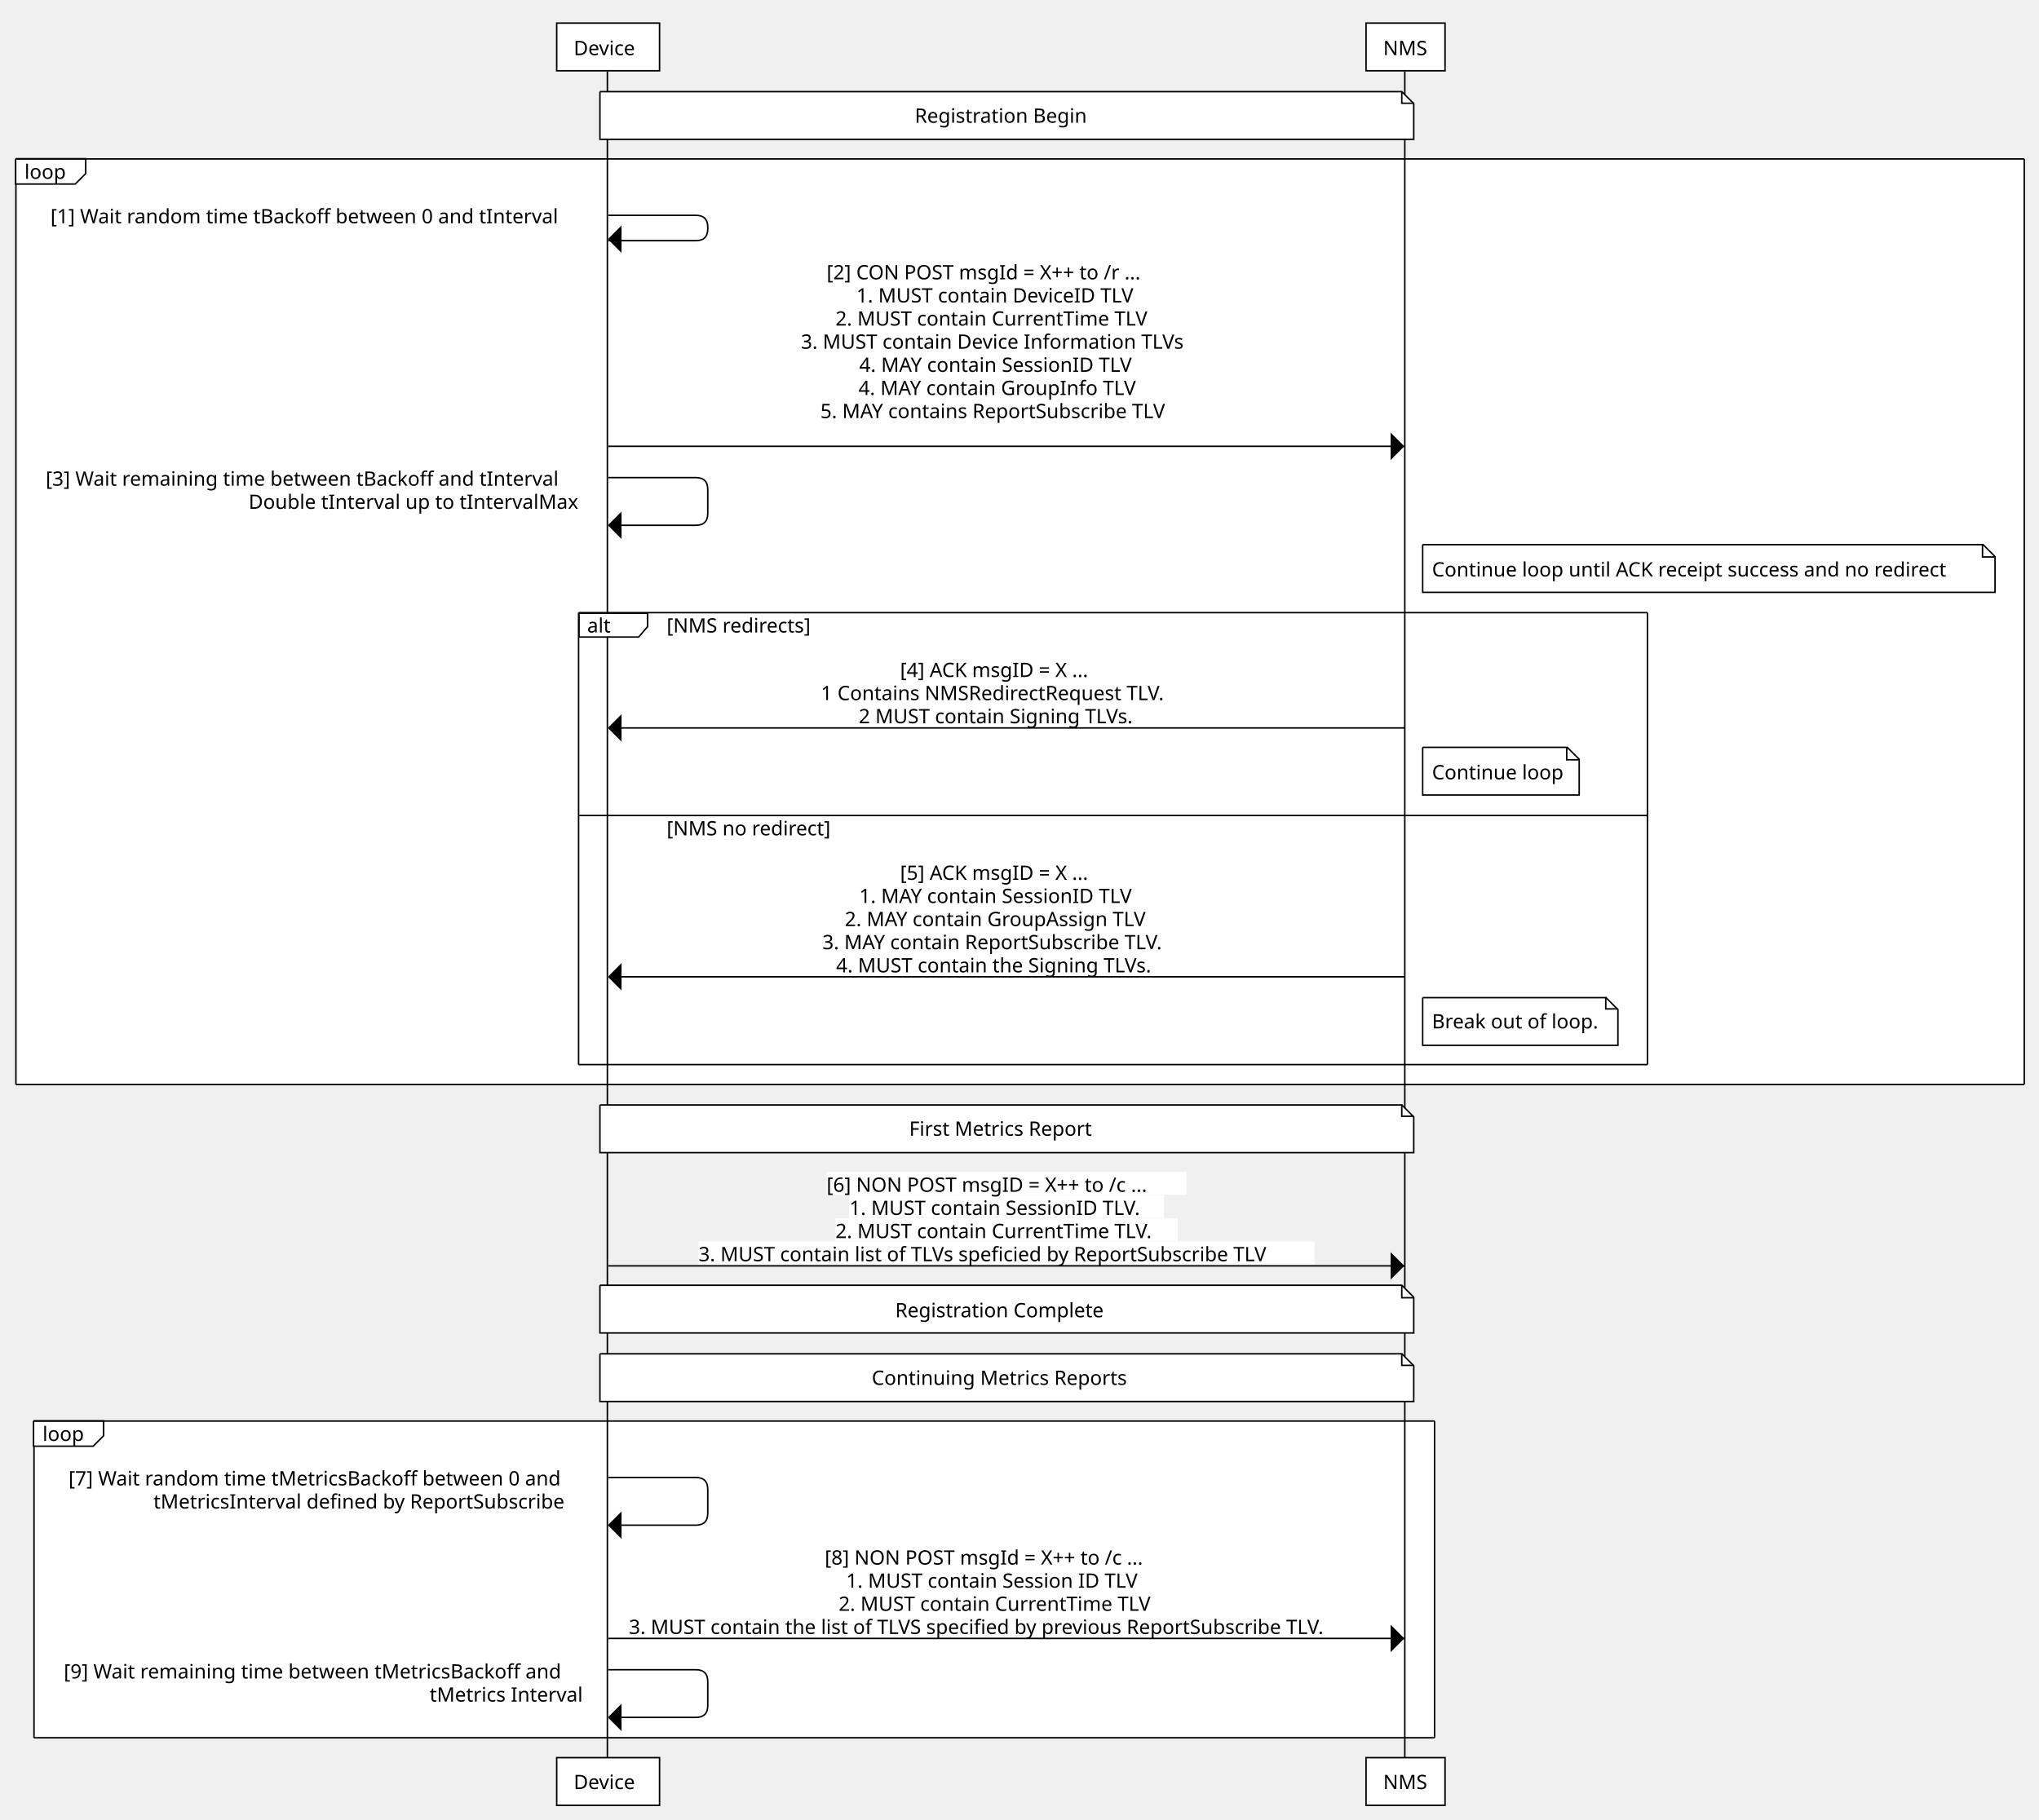
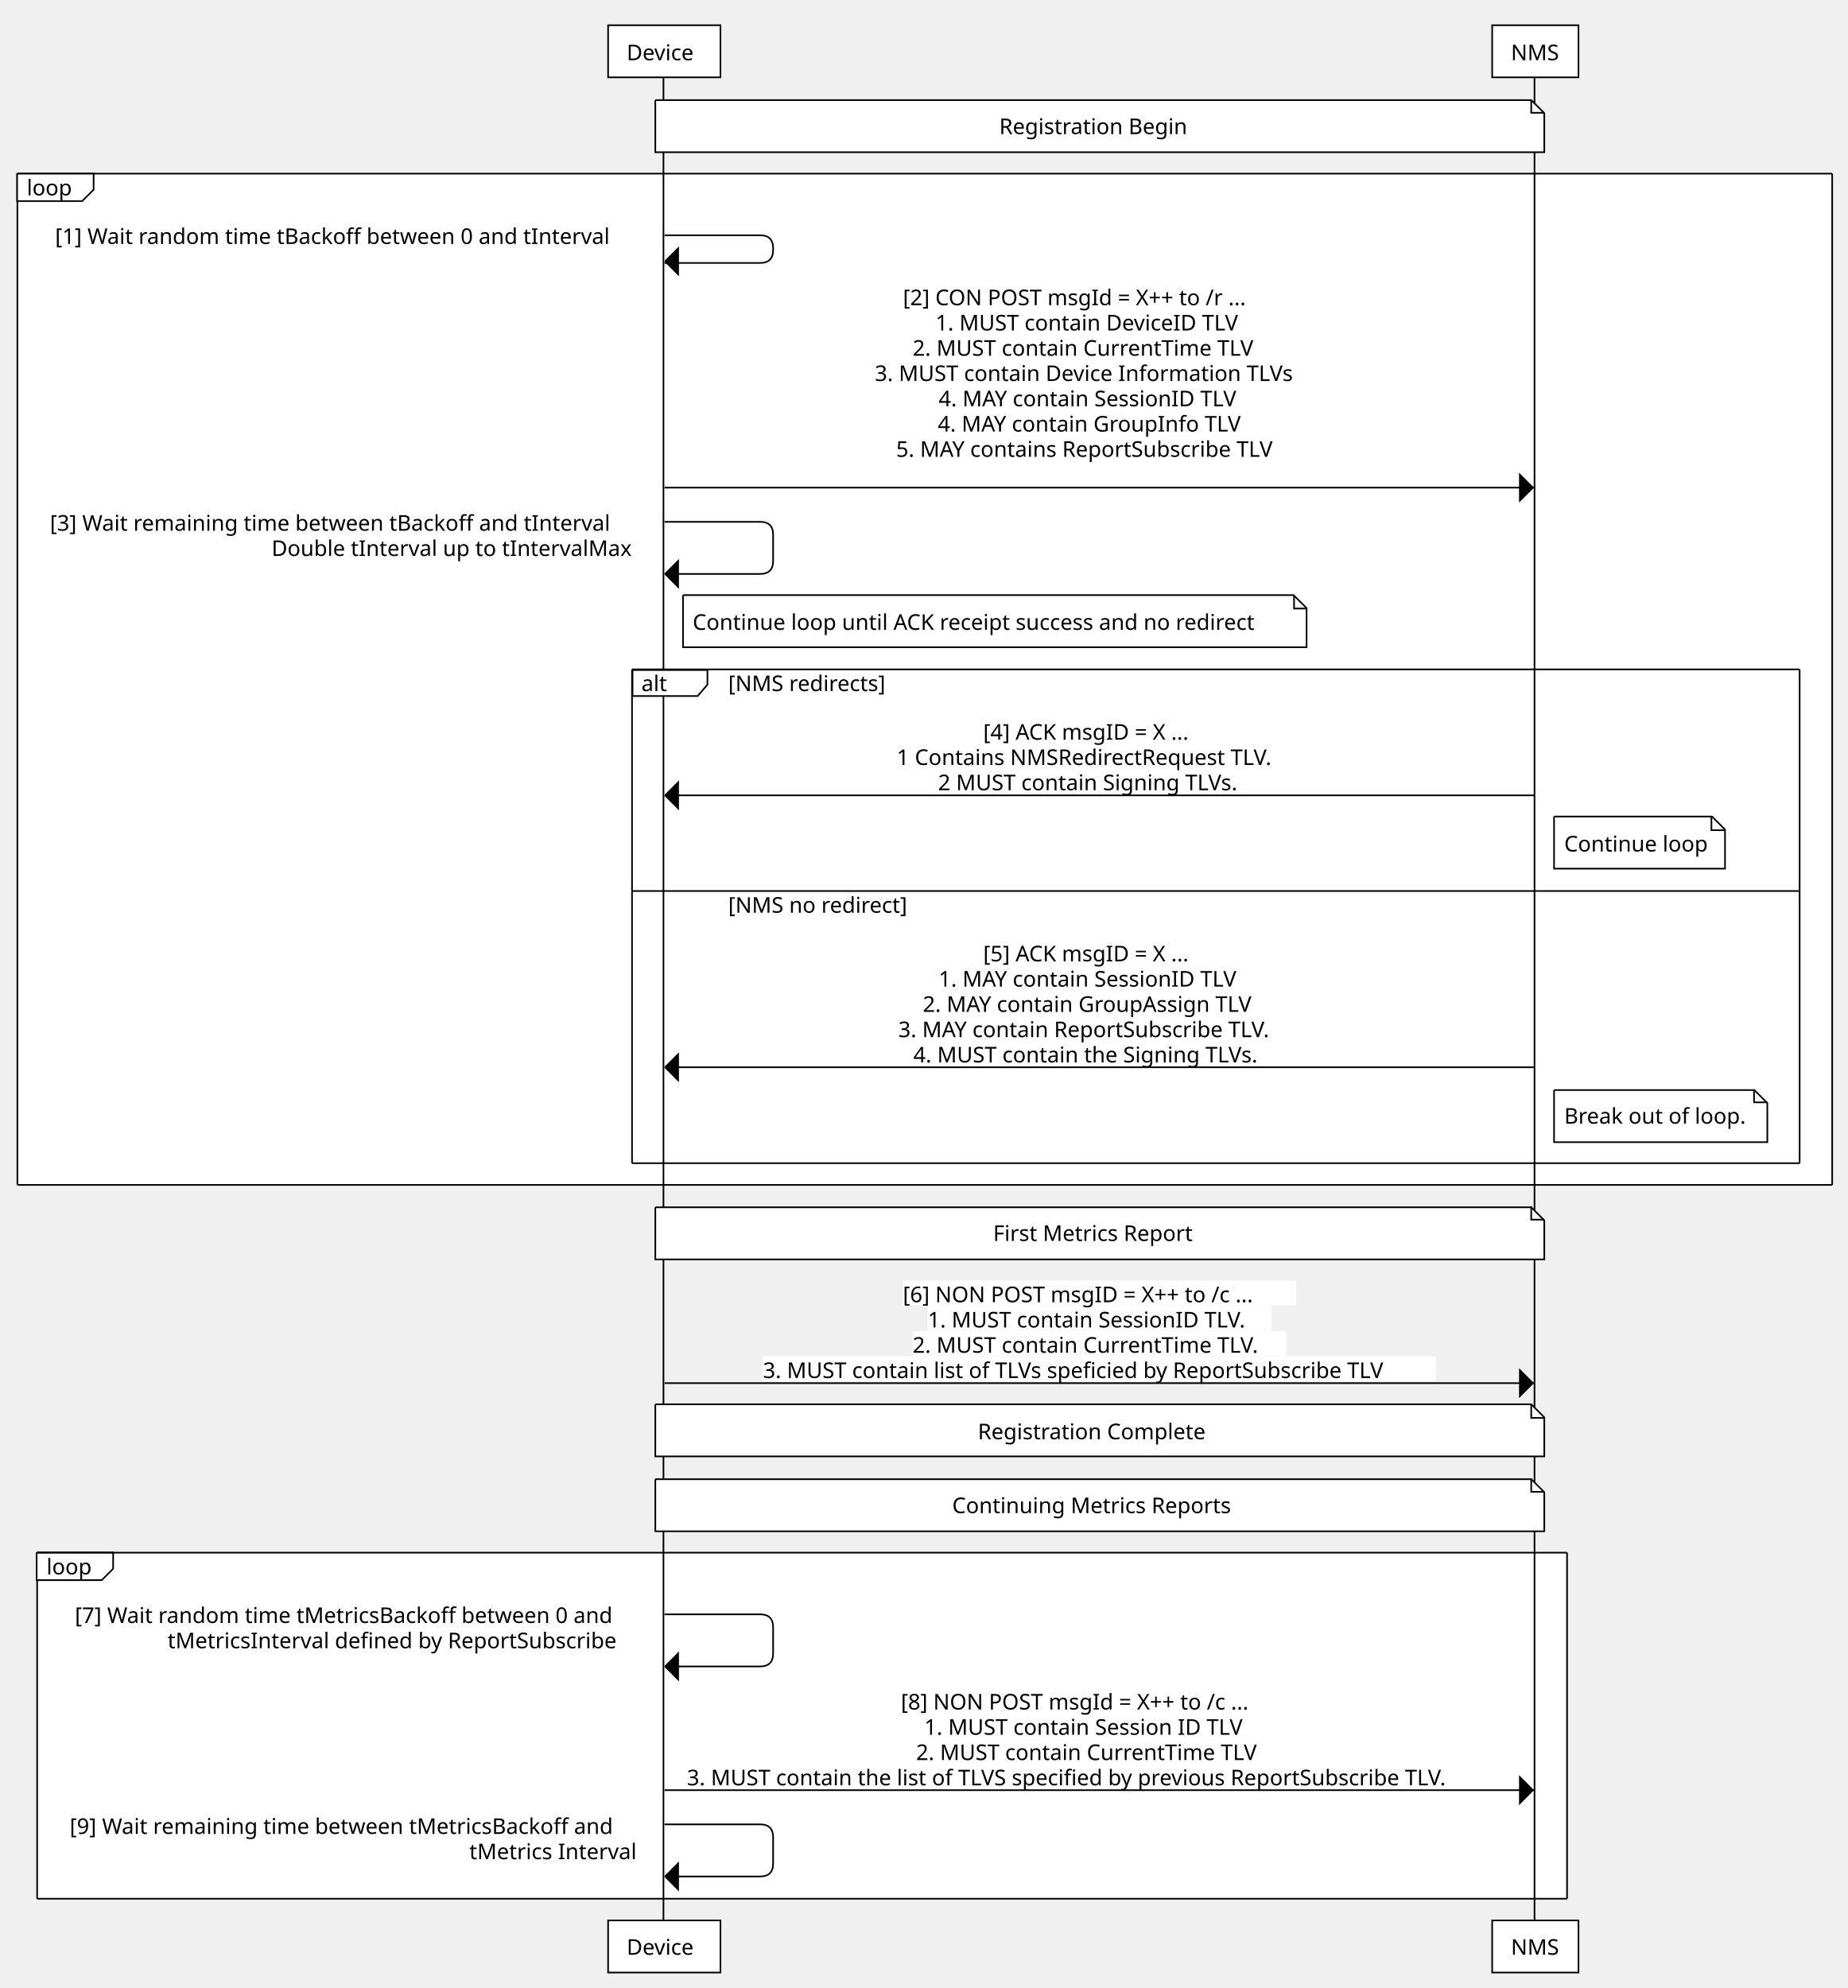
- <svg xmlns="http://www.w3.org/2000/svg" baseProfile="tiny" height="1221" version="1.2" viewBox="0 0 1368 1221" width="1368">
-   <rect fill="white" height="621.104" width="1347.417" x="10.68" y="106.646" />
+ <svg xmlns="http://www.w3.org/2000/svg" baseProfile="tiny" height="1221" version="1.2" viewBox="0 0 1135 1221" width="1135">
+   <rect fill="white" height="621.104" width="1114.65" x="10.68" y="106.646" />
  <rect fill="white" height="136.125" width="717.143" x="388.187" y="411.125" />
  <rect fill="white" height="167.167" width="717.143" x="388.187" y="547.25" />
  <rect fill="white" height="212.542" width="939.666" x="22.809" y="953.625" />
  <path d="M-509,-1131.562 L-509,0" fill="none" stroke="black" stroke-width="1" transform="translate(916.5 1179.5)" />
  <rect fill="white" height="32" stroke="black" stroke-width="1" width="69" x="373.5" y="15.5" />
  <text fill="black" font-family="sans-serif" font-size="13.333" x="384.887" y="36.99">
    Device  </text>
  <rect fill="white" height="32" stroke="black" stroke-width="1" width="69" x="373.5" y="1179.5" />
  <text fill="black" font-family="sans-serif" font-size="13.333" x="384.887" y="1200.594">
    Device  </text>
  <path d="M26,-1131.562 L26,0" fill="none" stroke="black" stroke-width="1" transform="translate(916.5 1179.5)" />
  <rect fill="white" height="32" stroke="black" stroke-width="1" width="53" x="916.5" y="15.5" />
  <text fill="black" font-family="sans-serif" font-size="13.333" x="928.004" y="36.99">
    NMS  </text>
  <rect fill="white" height="32" stroke="black" stroke-width="1" width="53" x="916.5" y="1179.5" />
  <text fill="black" font-family="sans-serif" font-size="13.333" x="928.004" y="1200.594">
    NMS  </text>
  <path d="M-514,-1118 L-514,-1118 L24,-1118 L32,-1110 L32,-1086 L-514,-1086 L-514,-1118" fill="white" stroke="black" stroke-width="1" transform="translate(916.5 1179.5)" />
  <path d="M23.975,-1118.229 L23.975,-1110.229 L31.975,-1110.229" fill="none" stroke="black" stroke-width="1" transform="translate(916.5 1179.5)" />
  <text fill="black" font-family="sans-serif" font-size="13.333" x="613.726" y="82.365">
    Registration Begin  </text>
  <rect fill="white" height="15.333" width="367.572" x="33.863" y="136.5" />
  <text fill="black" font-family="sans-serif" font-size="13.333" x="33.863" y="149.833">
    [1] Wait random time tBackoff between 0 and tInterval  </text>
  <path d="M-508.313,-1035 L-449.646,-1035 Q-441.646,-1035,-441.646,-1027 L-441.646,-1026 Q-441.646,-1018,-449.646,-1018 L-508.313,-1018" fill="none" stroke="black" stroke-width="1" transform="translate(916.5 1179.5)" />
  <path d="M-508,-1019 L-508,-1019 L-500,-1027 L-500,-1019 L-500,-1011 L-508,-1019" fill="black" stroke="black" stroke-width="1" transform="translate(916.5 1179.5)" />
  <rect fill="white" height="15.333" width="241.471" x="554.595" y="174.115" />
  <rect fill="white" height="15.333" width="201.53" x="574.566" y="189.635" />
  <rect fill="white" height="15.333" width="229.616" x="560.523" y="205.156" />
  <rect fill="white" height="15.333" width="275.931" x="537.365" y="220.677" />
  <rect fill="white" height="15.333" width="197.702" x="576.48" y="236.198" />
  <rect fill="white" height="15.333" width="198.75" x="575.956" y="251.719" />
  <rect fill="white" height="15.333" width="249.883" x="550.389" y="267.24" />
  <rect fill="white" height="15.333" width="0" x="675.331" y="282.76" />
  <text fill="black" font-family="sans-serif" font-size="13.333" x="554.595" y="187.448">
    [2] CON POST msgId = X++ to /r ...   </text>
  <text fill="black" font-family="sans-serif" font-size="13.333" x="574.566" y="202.969">
    1. MUST contain DeviceID TLV  </text>
  <text fill="black" font-family="sans-serif" font-size="13.333" x="560.523" y="218.49">
    2. MUST contain CurrentTime TLV   </text>
  <text fill="black" font-family="sans-serif" font-size="13.333" x="537.365" y="234.01">
    3. MUST contain Device Information TLVs  </text>
  <text fill="black" font-family="sans-serif" font-size="13.333" x="576.48" y="249.531">
    4. MAY contain SessionID TLV  </text>
  <text fill="black" font-family="sans-serif" font-size="13.333" x="575.956" y="265.052">
    4. MAY contain GroupInfo TLV  </text>
  <text fill="black" font-family="sans-serif" font-size="13.333" x="550.389" y="280.573">
    5. MAY contains ReportSubscribe TLV  </text>
  <text fill="black" font-family="sans-serif" font-size="13.333" x="675.331" y="296.094" />
  <path d="M-508.313,-880 L25.975,-880" fill="none" stroke="black" stroke-width="1" transform="translate(916.5 1179.5)" />
  <path d="M25,-880 L25,-880 L17,-888 L17,-880 L17,-872 L25,-880" fill="black" stroke="black" stroke-width="1" transform="translate(916.5 1179.5)" />
  <rect fill="white" height="15.333" width="370.755" x="30.68" y="312.615" />
  <rect fill="white" height="15.333" width="234.642" x="166.793" y="328.135" />
  <text fill="black" font-family="sans-serif" font-size="13.333" x="30.68" y="325.948">
    [3] Wait remaining time between tBackoff and tInterval  </text>
  <text fill="black" font-family="sans-serif" font-size="13.333" x="166.793" y="341.469">
    Double tInterval up to tIntervalMax  </text>
  <path d="M-508.313,-859 L-449.646,-859 Q-441.646,-859,-441.646,-851 L-441.646,-835 Q-441.646,-827,-449.646,-827 L-508.313,-827" fill="none" stroke="black" stroke-width="1" transform="translate(916.5 1179.5)" />
  <path d="M-508,-827 L-508,-827 L-500,-835 L-500,-827 L-500,-819 L-508,-827" fill="black" stroke="black" stroke-width="1" transform="translate(916.5 1179.5)" />
-   <path d="M38,-814 L38,-814 L414,-814 L422,-806 L422,-782 L38,-782 L38,-814" fill="white" stroke="black" stroke-width="1" transform="translate(916.5 1179.5)" />
-   <path d="M413.597,-813.75 L413.597,-805.75 L421.597,-805.75" fill="none" stroke="black" stroke-width="1" transform="translate(916.5 1179.5)" />
-   <text fill="black" font-family="sans-serif" font-size="13.333" x="960.73" y="386.844">
+   <path d="M-497,-814 L-497,-814 L-122,-814 L-114,-806 L-114,-782 L-497,-782 L-497,-814" fill="white" stroke="black" stroke-width="1" transform="translate(916.5 1179.5)" />
+   <path d="M-121.691,-813.75 L-121.691,-805.75 L-113.691,-805.75" fill="none" stroke="black" stroke-width="1" transform="translate(916.5 1179.5)" />
+   <text fill="black" font-family="sans-serif" font-size="13.333" x="425.443" y="386.844">
    Continue loop until ACK receipt success and no redirect  </text>
  <rect fill="white" height="15.333" width="142.871" x="603.895" y="440.979" />
  <rect fill="white" height="15.333" width="249.128" x="550.767" y="456.5" />
  <rect fill="white" height="15.333" width="198.379" x="576.141" y="472.021" />
  <text fill="black" font-family="sans-serif" font-size="13.333" x="603.895" y="454.313">
    [4] ACK msgID = X ...  </text>
  <text fill="black" font-family="sans-serif" font-size="13.333" x="550.767" y="469.833">
    1 Contains NMSRedirectRequest TLV.  </text>
  <text fill="black" font-family="sans-serif" font-size="13.333" x="576.141" y="485.354">
    2 MUST contain Signing TLVs.  </text>
  <path d="M-508.313,-691 L25.975,-691" fill="none" stroke="black" stroke-width="1" transform="translate(916.5 1179.5)" />
  <path d="M-508,-691 L-508,-691 L-500,-699 L-500,-691 L-500,-683 L-508,-691" fill="black" stroke="black" stroke-width="1" transform="translate(916.5 1179.5)" />
  <path d="M38,-678 L38,-678 L135,-678 L143,-670 L143,-646 L38,-646 L38,-678" fill="white" stroke="black" stroke-width="1" transform="translate(916.5 1179.5)" />
  <path d="M134.658,-677.625 L134.658,-669.625 L142.658,-669.625" fill="none" stroke="black" stroke-width="1" transform="translate(916.5 1179.5)" />
  <text fill="black" font-family="sans-serif" font-size="13.333" x="960.73" y="522.969">
    Continue loop  </text>
  <path d="M-528.313,-768.375 L-528.313,-632.25 M188.83,-768.375 L188.83,-632.25" fill="none" stroke="black" stroke-width="1" transform="translate(916.5 1179.5)" />
  <path d="M-528,-768 L-528,-768 L-528,-752 L-488,-752 L-482,-759 L-482,-768 L-528,-768" fill="white" stroke="black" stroke-width="1" transform="translate(916.5 1179.5)" />
  <text fill="black" font-family="sans-serif" font-size="13.333" x="393.939" y="424.458">
    alt  </text>
  <rect fill="white" height="15.333" width="103.626" x="447.272" y="411.125" />
  <text fill="black" font-family="sans-serif" font-size="13.333" x="447.272" y="424.458">
    [NMS redirects]  </text>
  <path d="M-528.313,-768.375 L188.83,-768.375" fill="none" stroke="black" stroke-width="1" transform="translate(916.5 1179.5)" />
  <rect fill="white" height="15.333" width="142.871" x="603.895" y="577.104" />
  <rect fill="white" height="15.333" width="197.702" x="576.48" y="592.625" />
  <rect fill="white" height="15.333" width="217.148" x="566.757" y="608.146" />
  <rect fill="white" height="15.333" width="247.174" x="551.743" y="623.667" />
  <rect fill="white" height="15.333" width="228.737" x="560.962" y="639.188" />
  <text fill="black" font-family="sans-serif" font-size="13.333" x="603.895" y="590.438">
    [5] ACK msgID = X ...  </text>
  <text fill="black" font-family="sans-serif" font-size="13.333" x="576.48" y="605.958">
    1. MAY contain SessionID TLV  </text>
  <text fill="black" font-family="sans-serif" font-size="13.333" x="566.757" y="621.479">
    2. MAY contain GroupAssign TLV  </text>
  <text fill="black" font-family="sans-serif" font-size="13.333" x="551.743" y="637">
    3. MAY contain ReportSubscribe TLV.  </text>
  <text fill="black" font-family="sans-serif" font-size="13.333" x="560.962" y="652.521">
    4. MUST contain the Signing TLVs.  </text>
  <path d="M-508.313,-524 L25.975,-524" fill="none" stroke="black" stroke-width="1" transform="translate(916.5 1179.5)" />
  <path d="M-508,-524 L-508,-524 L-500,-532 L-500,-524 L-500,-516 L-508,-524" fill="black" stroke="black" stroke-width="1" transform="translate(916.5 1179.5)" />
  <path d="M38,-510 L38,-510 L161,-510 L169,-502 L169,-478 L38,-478 L38,-510" fill="white" stroke="black" stroke-width="1" transform="translate(916.5 1179.5)" />
  <path d="M160.83,-510.458 L160.83,-502.458 L168.83,-502.458" fill="none" stroke="black" stroke-width="1" transform="translate(916.5 1179.5)" />
  <text fill="black" font-family="sans-serif" font-size="13.333" x="960.73" y="690.135">
    Break out of loop.  </text>
  <path d="M-528.313,-632.25 L-528.313,-465.083 M188.83,-632.25 L188.83,-465.083" fill="none" stroke="black" stroke-width="1" transform="translate(916.5 1179.5)" />
  <path d="M-528.313,-465.083 L188.83,-465.083" fill="none" stroke="black" stroke-width="1" transform="translate(916.5 1179.5)" />
  <rect fill="white" height="15.333" width="117.526" x="447.272" y="547.25" />
  <text fill="black" font-family="sans-serif" font-size="13.333" x="447.272" y="560.583">
    [NMS no redirect]  </text>
  <path d="M-528.313,-632.25 L188.83,-632.25" fill="none" stroke="black" stroke-width="1" transform="translate(916.5 1179.5)" />
-   <path d="M-905.82,-1072.854 L-905.82,-451.75 M441.597,-1072.854 L441.597,-451.75" fill="none" stroke="black" stroke-width="1" transform="translate(916.5 1179.5)" />
-   <path d="M-905.82,-451.75 L441.597,-451.75" fill="none" stroke="black" stroke-width="1" transform="translate(916.5 1179.5)" />
+   <path d="M-905.82,-1072.854 L-905.82,-451.75 M208.83,-1072.854 L208.83,-451.75" fill="none" stroke="black" stroke-width="1" transform="translate(916.5 1179.5)" />
+   <path d="M-905.82,-451.75 L208.83,-451.75" fill="none" stroke="black" stroke-width="1" transform="translate(916.5 1179.5)" />
  <path d="M-906,-1073 L-906,-1073 L-906,-1056 L-866,-1056 L-859,-1063 L-859,-1073 L-906,-1073" fill="white" stroke="black" stroke-width="1" transform="translate(916.5 1179.5)" />
  <text fill="black" font-family="sans-serif" font-size="13.333" x="16.432" y="119.979">
    loop  </text>
-   <path d="M-905.82,-1072.854 L441.597,-1072.854" fill="none" stroke="black" stroke-width="1" transform="translate(916.5 1179.5)" />
+   <path d="M-905.82,-1072.854 L208.83,-1072.854" fill="none" stroke="black" stroke-width="1" transform="translate(916.5 1179.5)" />
  <path d="M-514,-438 L-514,-438 L24,-438 L32,-430 L32,-406 L-514,-406 L-514,-438" fill="white" stroke="black" stroke-width="1" transform="translate(916.5 1179.5)" />
  <path d="M23.975,-438.417 L23.975,-430.417 L31.975,-430.417" fill="none" stroke="black" stroke-width="1" transform="translate(916.5 1179.5)" />
  <text fill="black" font-family="sans-serif" font-size="13.333" x="609.979" y="762.177">
    First Metrics Report  </text>
  <rect fill="white" height="15.333" width="241.549" x="554.556" y="786.458" />
  <rect fill="white" height="15.333" width="211.042" x="569.81" y="801.979" />
  <rect fill="white" height="15.333" width="229.616" x="560.523" y="817.5" />
  <rect fill="white" height="15.333" width="413.372" x="468.645" y="833.021" />
  <text fill="black" font-family="sans-serif" font-size="13.333" x="554.556" y="799.792">
    [6] NON POST msgID = X++ to /c ...  </text>
  <text fill="black" font-family="sans-serif" font-size="13.333" x="569.81" y="815.312">
    1. MUST contain SessionID TLV.  </text>
  <text fill="black" font-family="sans-serif" font-size="13.333" x="560.523" y="830.833">
    2. MUST contain CurrentTime TLV.  </text>
  <text fill="black" font-family="sans-serif" font-size="13.333" x="468.645" y="846.354">
    3. MUST contain list of TLVs speficied by ReportSubscribe TLV  </text>
  <path d="M-508.313,-330 L25.975,-330" fill="none" stroke="black" stroke-width="1" transform="translate(916.5 1179.5)" />
  <path d="M25,-330 L25,-330 L17,-338 L17,-330 L17,-322 L25,-330" fill="black" stroke="black" stroke-width="1" transform="translate(916.5 1179.5)" />
  <path d="M-514,-317 L-514,-317 L24,-317 L32,-309 L32,-285 L-514,-285 L-514,-317" fill="white" stroke="black" stroke-width="1" transform="translate(916.5 1179.5)" />
  <path d="M23.975,-316.625 L23.975,-308.625 L31.975,-308.625" fill="none" stroke="black" stroke-width="1" transform="translate(916.5 1179.5)" />
  <text fill="black" font-family="sans-serif" font-size="13.333" x="600.581" y="883.969">
    Registration Complete  </text>
  <path d="M-514,-271 L-514,-271 L24,-271 L32,-263 L32,-239 L-514,-239 L-514,-271" fill="white" stroke="black" stroke-width="1" transform="translate(916.5 1179.5)" />
  <path d="M23.975,-271.25 L23.975,-263.25 L31.975,-263.25" fill="none" stroke="black" stroke-width="1" transform="translate(916.5 1179.5)" />
  <text fill="black" font-family="sans-serif" font-size="13.333" x="584.836" y="929.344">
    Continuing Metrics Reports  </text>
  <rect fill="white" height="15.333" width="355.443" x="45.992" y="983.479" />
  <rect fill="white" height="15.333" width="298.483" x="102.952" y="999" />
  <text fill="black" font-family="sans-serif" font-size="13.333" x="45.992" y="996.812">
    [7] Wait random time tMetricsBackoff between 0 and  </text>
  <text fill="black" font-family="sans-serif" font-size="13.333" x="102.952" y="1012.333">
     tMetricsInterval defined by ReportSubscribe  </text>
  <path d="M-508.313,-188 L-449.646,-188 Q-441.646,-188,-441.646,-180 L-441.646,-164 Q-441.646,-156,-449.646,-156 L-508.313,-156" fill="none" stroke="black" stroke-width="1" transform="translate(916.5 1179.5)" />
  <path d="M-508,-156 L-508,-156 L-500,-164 L-500,-156 L-500,-148 L-508,-156" fill="black" stroke="black" stroke-width="1" transform="translate(916.5 1179.5)" />
  <rect fill="white" height="15.333" width="243.984" x="553.339" y="1036.615" />
  <rect fill="white" height="15.333" width="215.28" x="567.691" y="1052.135" />
  <rect fill="white" height="15.333" width="225.378" x="562.642" y="1067.656" />
  <rect fill="white" height="15.333" width="506.784" x="421.939" y="1083.177" />
  <text fill="black" font-family="sans-serif" font-size="13.333" x="553.339" y="1049.948">
    [8] NON POST msgId = X++ to /c ...   </text>
  <text fill="black" font-family="sans-serif" font-size="13.333" x="567.691" y="1065.469">
    1. MUST contain Session ID TLV   </text>
  <text fill="black" font-family="sans-serif" font-size="13.333" x="562.642" y="1080.99">
    2. MUST contain CurrentTime TLV  </text>
  <text fill="black" font-family="sans-serif" font-size="13.333" x="421.939" y="1096.51">
    3. MUST contain the list of TLVS specified by previous ReportSubscribe TLV.  </text>
  <path d="M-508.313,-80 L25.975,-80" fill="none" stroke="black" stroke-width="1" transform="translate(916.5 1179.5)" />
  <path d="M25,-80 L25,-80 L17,-88 L17,-80 L17,-72 L25,-80" fill="black" stroke="black" stroke-width="1" transform="translate(916.5 1179.5)" />
  <rect fill="white" height="15.333" width="358.626" x="42.809" y="1113.031" />
  <rect fill="white" height="15.333" width="113.164" x="288.271" y="1128.552" />
  <text fill="black" font-family="sans-serif" font-size="13.333" x="42.809" y="1126.365">
    [9] Wait remaining time between tMetricsBackoff and  </text>
  <text fill="black" font-family="sans-serif" font-size="13.333" x="288.271" y="1141.885">
     tMetrics Interval  </text>
  <path d="M-508.313,-59 L-449.646,-59 Q-441.646,-59,-441.646,-51 L-441.646,-35 Q-441.646,-27,-449.646,-27 L-508.313,-27" fill="none" stroke="black" stroke-width="1" transform="translate(916.5 1179.5)" />
  <path d="M-508,-27 L-508,-27 L-500,-35 L-500,-27 L-500,-19 L-508,-27" fill="black" stroke="black" stroke-width="1" transform="translate(916.5 1179.5)" />
  <path d="M-893.691,-225.875 L-893.691,-13.333 M45.975,-225.875 L45.975,-13.333" fill="none" stroke="black" stroke-width="1" transform="translate(916.5 1179.5)" />
  <path d="M-893.691,-13.333 L45.975,-13.333" fill="none" stroke="black" stroke-width="1" transform="translate(916.5 1179.5)" />
  <path d="M-894,-226 L-894,-226 L-894,-209 L-854,-209 L-847,-216 L-847,-226 L-894,-226" fill="white" stroke="black" stroke-width="1" transform="translate(916.5 1179.5)" />
  <text fill="black" font-family="sans-serif" font-size="13.333" x="28.561" y="966.958">
    loop  </text>
  <path d="M-893.691,-225.875 L45.975,-225.875" fill="none" stroke="black" stroke-width="1" transform="translate(916.5 1179.5)" />
</svg>
